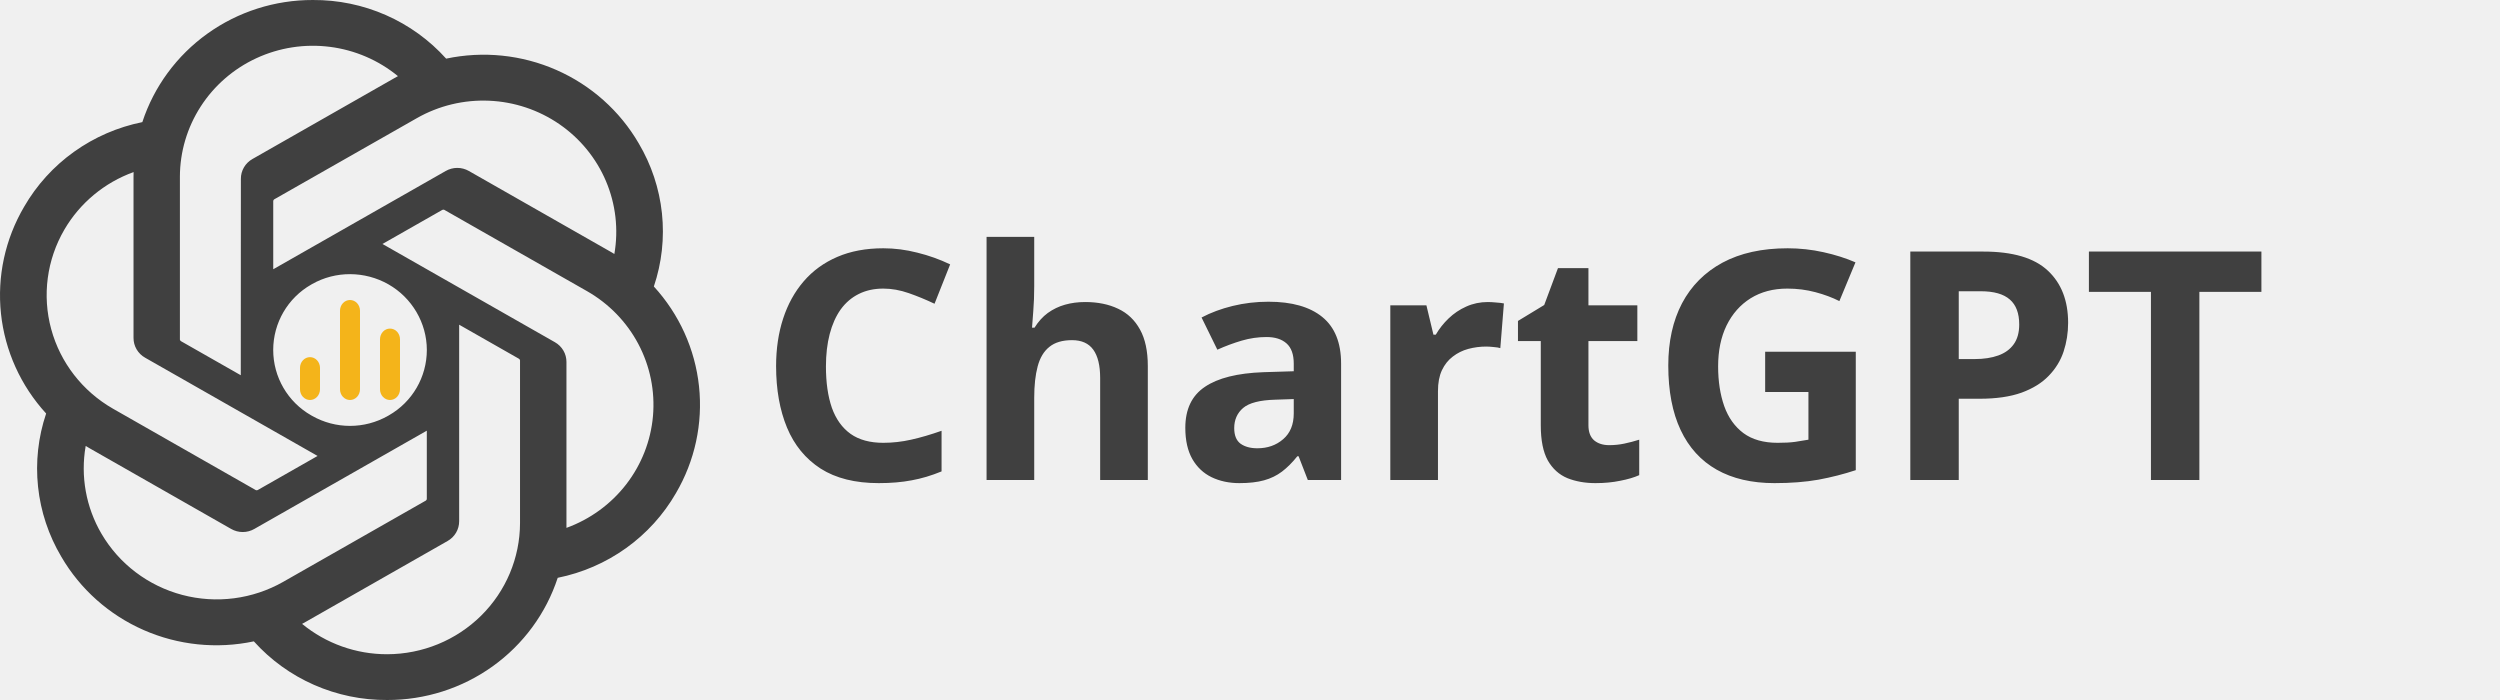
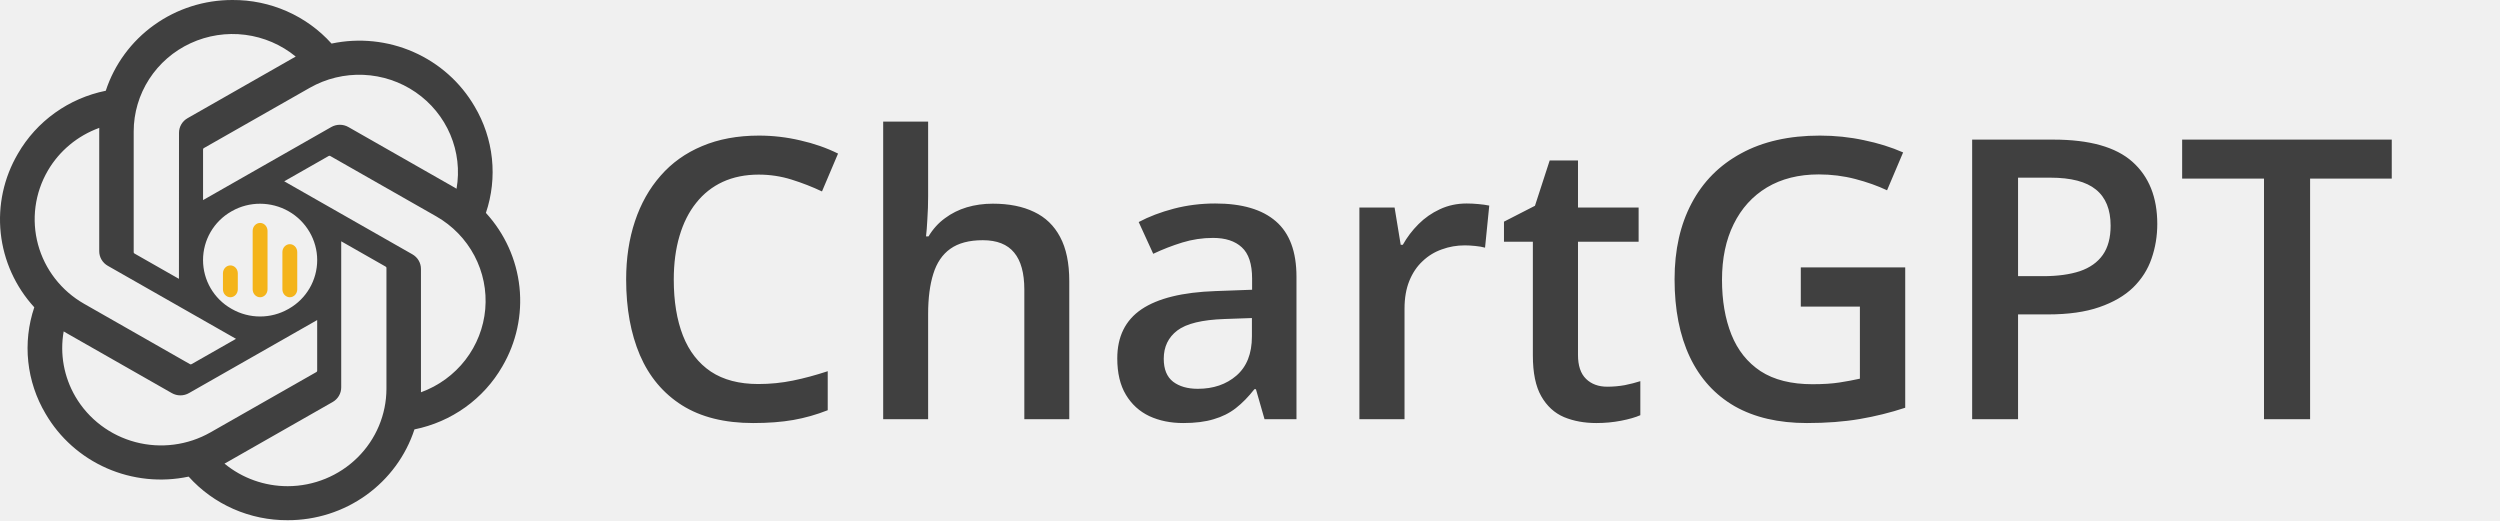
- <svg xmlns="http://www.w3.org/2000/svg" width="1000" height="280" viewBox="0 0 1000 280" fill="none">
-   <path d="M353.312 115.438C349.604 115.438 346.312 116.167 343.438 117.625C340.604 119.042 338.208 121.104 336.25 123.812C334.333 126.521 332.875 129.792 331.875 133.625C330.875 137.458 330.375 141.771 330.375 146.562C330.375 153.021 331.167 158.542 332.75 163.125C334.375 167.667 336.875 171.146 340.25 173.562C343.625 175.938 347.979 177.125 353.312 177.125C357.021 177.125 360.729 176.708 364.438 175.875C368.188 175.042 372.25 173.854 376.625 172.312V188.562C372.583 190.229 368.604 191.417 364.688 192.125C360.771 192.875 356.375 193.25 351.5 193.25C342.083 193.25 334.333 191.312 328.25 187.438C322.208 183.521 317.729 178.062 314.812 171.062C311.896 164.021 310.438 155.812 310.438 146.438C310.438 139.521 311.375 133.188 313.25 127.438C315.125 121.688 317.875 116.708 321.5 112.5C325.125 108.292 329.604 105.042 334.938 102.75C340.271 100.458 346.396 99.312 353.312 99.312C357.854 99.312 362.396 99.896 366.938 101.062C371.521 102.188 375.896 103.75 380.062 105.75L373.812 121.5C370.396 119.875 366.958 118.458 363.5 117.25C360.042 116.042 356.646 115.438 353.312 115.438ZM413.688 94.75V114.562C413.688 118.021 413.562 121.312 413.312 124.438C413.104 127.562 412.938 129.771 412.812 131.062H413.812C415.312 128.646 417.083 126.688 419.125 125.188C421.208 123.688 423.5 122.583 426 121.875C428.5 121.167 431.188 120.812 434.062 120.812C439.104 120.812 443.5 121.708 447.25 123.5C451 125.25 453.917 128.021 456 131.812C458.083 135.562 459.125 140.438 459.125 146.438V192H440.062V151.188C440.062 146.188 439.146 142.417 437.312 139.875C435.479 137.333 432.646 136.062 428.812 136.062C424.979 136.062 421.958 136.958 419.75 138.75C417.542 140.5 415.979 143.104 415.062 146.562C414.146 149.979 413.688 154.167 413.688 159.125V192H394.625V94.75H413.688ZM507.375 120.688C516.75 120.688 523.938 122.729 528.938 126.812C533.938 130.896 536.438 137.104 536.438 145.438V192H523.125L519.438 182.5H518.938C516.938 185 514.896 187.042 512.812 188.625C510.729 190.208 508.333 191.375 505.625 192.125C502.917 192.875 499.625 193.25 495.75 193.25C491.625 193.25 487.917 192.458 484.625 190.875C481.375 189.292 478.812 186.875 476.938 183.625C475.062 180.333 474.125 176.167 474.125 171.125C474.125 163.708 476.729 158.25 481.938 154.75C487.146 151.208 494.958 149.25 505.375 148.875L517.5 148.5V145.438C517.5 141.771 516.542 139.083 514.625 137.375C512.708 135.667 510.042 134.812 506.625 134.812C503.25 134.812 499.938 135.292 496.688 136.25C493.438 137.208 490.188 138.417 486.938 139.875L480.625 127C484.333 125.042 488.479 123.5 493.062 122.375C497.688 121.25 502.458 120.688 507.375 120.688ZM517.5 159.625L510.125 159.875C503.958 160.042 499.667 161.146 497.25 163.188C494.875 165.229 493.688 167.917 493.688 171.25C493.688 174.167 494.542 176.25 496.25 177.5C497.958 178.708 500.188 179.312 502.938 179.312C507.021 179.312 510.458 178.104 513.25 175.688C516.083 173.271 517.5 169.833 517.5 165.375V159.625ZM595.125 120.812C596.083 120.812 597.188 120.875 598.438 121C599.729 121.083 600.771 121.208 601.562 121.375L600.125 139.25C599.5 139.042 598.604 138.896 597.438 138.812C596.312 138.688 595.333 138.625 594.5 138.625C592.042 138.625 589.646 138.938 587.312 139.562C585.021 140.188 582.958 141.208 581.125 142.625C579.292 144 577.833 145.833 576.75 148.125C575.708 150.375 575.188 153.146 575.188 156.438V192H556.125V122.125H570.562L573.375 133.875H574.312C575.688 131.5 577.396 129.333 579.438 127.375C581.521 125.375 583.875 123.792 586.5 122.625C589.167 121.417 592.042 120.812 595.125 120.812ZM643.688 178.062C645.771 178.062 647.792 177.854 649.75 177.438C651.75 177.021 653.729 176.5 655.688 175.875V190.062C653.646 190.979 651.104 191.729 648.062 192.312C645.062 192.938 641.771 193.25 638.188 193.25C634.021 193.25 630.271 192.583 626.938 191.25C623.646 189.875 621.042 187.521 619.125 184.188C617.25 180.812 616.312 176.125 616.312 170.125V136.438H607.188V128.375L617.688 122L623.188 107.25H635.375V122.125H654.938V136.438H635.375V170.125C635.375 172.792 636.125 174.792 637.625 176.125C639.167 177.417 641.188 178.062 643.688 178.062ZM706.062 140.688H742.312V188.062C737.521 189.646 732.542 190.917 727.375 191.875C722.208 192.792 716.354 193.25 709.812 193.25C700.729 193.25 693.021 191.458 686.688 187.875C680.354 184.292 675.542 179 672.25 172C668.958 165 667.312 156.396 667.312 146.188C667.312 136.604 669.146 128.312 672.812 121.312C676.521 114.312 681.917 108.896 689 105.062C696.125 101.229 704.812 99.312 715.062 99.312C719.896 99.312 724.667 99.833 729.375 100.875C734.083 101.917 738.354 103.271 742.188 104.938L735.75 120.438C732.958 119.021 729.771 117.833 726.188 116.875C722.604 115.917 718.854 115.438 714.938 115.438C709.312 115.438 704.417 116.729 700.25 119.312C696.125 121.896 692.917 125.521 690.625 130.188C688.375 134.812 687.25 140.271 687.25 146.562C687.25 152.521 688.062 157.812 689.688 162.438C691.312 167.021 693.875 170.625 697.375 173.25C700.875 175.833 705.438 177.125 711.062 177.125C713.812 177.125 716.125 177 718 176.75C719.917 176.458 721.708 176.167 723.375 175.875V156.812H706.062V140.688ZM793.312 100.625C805.104 100.625 813.708 103.167 819.125 108.25C824.542 113.292 827.25 120.25 827.25 129.125C827.25 133.125 826.646 136.958 825.438 140.625C824.229 144.25 822.25 147.479 819.5 150.312C816.792 153.146 813.167 155.396 808.625 157.062C804.083 158.688 798.479 159.5 791.812 159.5H783.5V192H764.125V100.625H793.312ZM792.312 116.5H783.5V143.625H789.875C793.5 143.625 796.646 143.146 799.312 142.188C801.979 141.229 804.042 139.729 805.5 137.688C806.958 135.646 807.688 133.021 807.688 129.812C807.688 125.312 806.438 121.979 803.938 119.812C801.438 117.604 797.562 116.5 792.312 116.5ZM879.75 192H860.375V116.75H835.562V100.625H904.562V116.75H879.75V192Z" fill="#404040" />
-   <path fill-rule="evenodd" clip-rule="evenodd" d="M160 135.714C160 134.578 159.579 133.488 158.828 132.684C158.078 131.88 157.061 131.429 156 131.429C154.939 131.429 153.922 131.88 153.172 132.684C152.421 133.488 152 134.578 152 135.714V155.714C152 156.851 152.421 157.941 153.172 158.745C153.922 159.548 154.939 160 156 160C157.061 160 158.078 159.548 158.828 158.745C159.579 157.941 160 156.851 160 155.714V135.714ZM140 120C141.061 120 142.078 120.452 142.828 121.255C143.579 122.059 144 123.149 144 124.286V155.714C144 156.851 143.579 157.941 142.828 158.745C142.078 159.548 141.061 160 140 160C138.939 160 137.922 159.548 137.172 158.745C136.421 157.941 136 156.851 136 155.714V124.286C136 123.149 136.421 122.059 137.172 121.255C137.922 120.452 138.939 120 140 120ZM128 147.143C128 146.006 127.579 144.916 126.828 144.112C126.078 143.309 125.061 142.857 124 142.857C122.939 142.857 121.922 143.309 121.172 144.112C120.421 144.916 120 146.006 120 147.143V155.714C120 156.851 120.421 157.941 121.172 158.745C121.922 159.548 122.939 160 124 160C125.061 160 126.078 159.548 126.828 158.745C127.579 157.941 128 156.851 128 155.714V147.143Z" fill="#F4B41A" />
-   <path d="M261.541 114.595C264.722 105.169 265.826 95.182 264.778 85.301C263.73 75.421 260.555 65.875 255.466 57.303C247.921 44.338 236.397 34.073 222.556 27.989C208.716 21.906 193.274 20.318 178.459 23.455C171.777 16.025 163.563 10.089 154.368 6.044C145.172 1.999 135.207 -0.061 125.14 0.001C109.993 -0.035 95.226 4.676 82.967 13.455C70.709 22.234 61.593 34.627 56.933 48.847C47.066 50.84 37.744 54.89 29.591 60.725C21.439 66.561 14.643 74.047 9.661 82.684C2.056 95.613 -1.19 110.592 0.39 125.459C1.971 140.326 8.297 154.314 18.455 165.405C15.274 174.831 14.171 184.818 15.219 194.699C16.266 204.579 19.441 214.125 24.53 222.697C32.076 235.661 43.6 245.926 57.441 252.009C71.281 258.093 86.722 259.681 101.537 256.544C108.219 263.975 116.433 269.911 125.628 273.956C134.824 278.001 144.789 280.061 154.857 279.999C170.011 280.037 184.786 275.325 197.049 266.54C209.312 257.756 218.43 245.355 223.086 231.125C232.953 229.133 242.275 225.083 250.428 219.247C258.581 213.412 265.376 205.925 270.358 197.288C277.953 184.36 281.192 169.385 279.607 154.524C278.023 139.662 271.697 125.681 261.541 114.595ZM154.879 261.694C142.44 261.712 130.39 257.413 120.837 249.551C121.268 249.319 122.024 248.91 122.516 248.613L179.019 216.409C180.437 215.613 181.615 214.459 182.431 213.065C183.247 211.671 183.672 210.087 183.662 208.477V129.879L207.545 143.486C207.67 143.547 207.778 143.639 207.859 143.751C207.94 143.864 207.992 143.994 208.009 144.131V209.222C207.991 223.125 202.39 236.454 192.431 246.289C182.473 256.124 168.969 261.664 154.879 261.694ZM40.62 213.545C34.389 202.922 32.143 190.475 34.276 178.382C34.695 178.631 35.428 179.073 35.954 179.371L92.457 211.574C93.865 212.386 95.466 212.814 97.098 212.814C98.729 212.814 100.33 212.386 101.738 211.574L170.723 172.272V199.485C170.731 199.624 170.704 199.763 170.644 199.889C170.585 200.015 170.494 200.125 170.381 200.208L113.263 232.748C101.045 239.691 86.536 241.568 72.917 237.968C59.298 234.368 47.683 225.584 40.62 213.545ZM25.756 91.836C31.96 81.199 41.759 73.054 53.437 68.829C53.437 69.309 53.408 70.16 53.408 70.75V135.156C53.398 136.765 53.823 138.347 54.638 139.74C55.453 141.133 56.63 142.287 58.046 143.083L127.03 182.379L103.148 195.985C103.03 196.062 102.895 196.109 102.754 196.121C102.614 196.134 102.472 196.112 102.342 196.057L45.218 163.49C33.022 156.521 24.125 145.064 20.476 131.632C16.828 118.2 18.726 103.889 25.756 91.836ZM221.973 136.889L152.988 97.588L176.871 83.987C176.989 83.91 177.124 83.863 177.264 83.851C177.405 83.838 177.546 83.861 177.676 83.915L234.8 116.455C243.552 121.443 250.682 128.787 255.357 137.629C260.031 146.471 262.055 156.443 261.193 166.379C260.331 176.315 256.617 185.802 250.488 193.731C244.358 201.66 236.066 207.702 226.582 211.149V144.816C226.595 143.21 226.176 141.63 225.366 140.237C224.556 138.844 223.385 137.688 221.973 136.889ZM245.743 101.59C245.324 101.335 244.591 100.899 244.065 100.602L187.561 68.398C186.153 67.588 184.552 67.16 182.921 67.16C181.29 67.16 179.689 67.588 178.28 68.398L109.296 107.701V80.487C109.288 80.348 109.315 80.21 109.375 80.084C109.435 79.957 109.525 79.848 109.638 79.764L166.756 47.252C175.507 42.273 185.513 39.856 195.605 40.284C205.696 40.712 215.456 43.966 223.742 49.666C232.028 55.366 238.497 63.276 242.393 72.472C246.289 81.667 247.451 91.767 245.743 101.59ZM96.312 150.093L72.424 136.487C72.298 136.425 72.19 136.334 72.109 136.221C72.028 136.108 71.977 135.978 71.96 135.84V70.75C71.966 60.78 74.851 51.019 80.276 42.609C85.701 34.198 93.441 27.486 102.591 23.259C111.742 19.031 121.923 17.463 131.944 18.737C141.965 20.011 151.411 24.076 159.176 30.455C158.745 30.686 157.995 31.095 157.497 31.393L100.994 63.596C99.577 64.391 98.399 65.545 97.583 66.938C96.767 68.331 96.342 69.913 96.351 71.522L96.312 150.093ZM109.285 139.989C109.285 129.172 115.088 119.187 124.485 113.831L124.805 113.649C134.23 108.278 145.943 108.364 155.37 113.733V113.733C164.774 119.088 170.734 129.165 170.734 139.986V139.986C170.734 150.807 164.927 160.796 155.524 166.152L155.215 166.328C145.789 171.697 134.23 171.697 124.804 166.328L124.492 166.15C115.091 160.796 109.285 150.808 109.285 139.989V139.989Z" fill="#404040" />
+ <svg xmlns="http://www.w3.org/2000/svg" width="817" height="170" viewBox="0 0 817 170" fill="none">
+   <g clip-path="url(#clip0_1_10)">
+     <path d="M247.938 57.062C243.562 57.062 239.646 57.854 236.188 59.438C232.771 61.021 229.875 63.312 227.5 66.312C225.125 69.271 223.312 72.875 222.062 77.125C220.812 81.333 220.188 86.083 220.188 91.375C220.188 98.458 221.188 104.562 223.188 109.688C225.188 114.771 228.229 118.688 232.312 121.438C236.396 124.146 241.562 125.5 247.812 125.5C251.688 125.5 255.458 125.125 259.125 124.375C262.792 123.625 266.583 122.604 270.5 121.312V134.062C266.792 135.521 263.042 136.583 259.25 137.25C255.458 137.917 251.083 138.25 246.125 138.25C236.792 138.25 229.042 136.312 222.875 132.438C216.75 128.562 212.167 123.104 209.125 116.062C206.125 109.021 204.625 100.771 204.625 91.312C204.625 84.396 205.583 78.062 207.5 72.312C209.417 66.562 212.208 61.604 215.875 57.438C219.542 53.229 224.062 50 229.438 47.75C234.854 45.458 241.042 44.312 248 44.312C252.583 44.312 257.083 44.833 261.5 45.875C265.958 46.875 270.083 48.312 273.875 50.188L268.625 62.562C265.458 61.062 262.146 59.771 258.688 58.688C255.229 57.604 251.646 57.062 247.938 57.062ZM303.312 39.75V64.188C303.312 66.729 303.229 69.208 303.062 71.625C302.938 74.042 302.792 75.917 302.625 77.25H303.438C304.896 74.833 306.688 72.854 308.812 71.312C310.938 69.729 313.312 68.542 315.938 67.75C318.604 66.958 321.438 66.562 324.438 66.562C329.729 66.562 334.229 67.458 337.938 69.25C341.646 71 344.479 73.729 346.438 77.438C348.438 81.146 349.438 85.958 349.438 91.875V137H334.75V94.625C334.75 89.25 333.646 85.229 331.438 82.562C329.229 79.854 325.812 78.5 321.188 78.5C316.729 78.5 313.188 79.438 310.562 81.312C307.979 83.146 306.125 85.875 305 89.5C303.875 93.083 303.312 97.458 303.312 102.625V137H288.625V39.75H303.312ZM397.125 66.5C405.875 66.5 412.479 68.438 416.938 72.312C421.438 76.188 423.688 82.229 423.688 90.438V137H413.25L410.438 127.188H409.938C407.979 129.688 405.958 131.75 403.875 133.375C401.792 135 399.375 136.208 396.625 137C393.917 137.833 390.604 138.25 386.688 138.25C382.562 138.25 378.875 137.5 375.625 136C372.375 134.458 369.812 132.125 367.938 129C366.062 125.875 365.125 121.917 365.125 117.125C365.125 110 367.771 104.646 373.062 101.062C378.396 97.479 386.438 95.5 397.188 95.125L409.188 94.688V91.062C409.188 86.271 408.062 82.854 405.812 80.812C403.604 78.771 400.479 77.75 396.438 77.75C392.979 77.75 389.625 78.25 386.375 79.25C383.125 80.25 379.958 81.479 376.875 82.938L372.125 72.562C375.5 70.771 379.333 69.312 383.625 68.188C387.958 67.062 392.458 66.5 397.125 66.5ZM409.125 103.938L400.188 104.25C392.854 104.5 387.708 105.75 384.75 108C381.792 110.25 380.312 113.333 380.312 117.25C380.312 120.667 381.333 123.167 383.375 124.75C385.417 126.292 388.104 127.062 391.438 127.062C396.521 127.062 400.729 125.625 404.062 122.75C407.438 119.833 409.125 115.562 409.125 109.938V103.938ZM479.312 66.5C480.479 66.5 481.75 66.562 483.125 66.688C484.5 66.812 485.688 66.979 486.688 67.188L485.312 80.938C484.438 80.688 483.354 80.5 482.062 80.375C480.812 80.25 479.688 80.188 478.688 80.188C476.062 80.188 473.562 80.625 471.188 81.5C468.812 82.333 466.708 83.625 464.875 85.375C463.042 87.083 461.604 89.229 460.562 91.812C459.521 94.396 459 97.396 459 100.812V137H444.25V67.812H455.75L457.75 80H458.438C459.812 77.542 461.521 75.292 463.562 73.25C465.604 71.208 467.938 69.583 470.562 68.375C473.229 67.125 476.146 66.5 479.312 66.5ZM525.25 126.375C527.167 126.375 529.062 126.208 530.938 125.875C532.812 125.5 534.521 125.062 536.062 124.562V135.688C534.438 136.396 532.333 137 529.75 137.5C527.167 138 524.479 138.25 521.688 138.25C517.771 138.25 514.25 137.604 511.125 136.312C508 134.979 505.521 132.708 503.688 129.5C501.854 126.292 500.938 121.854 500.938 116.188V79H491.5V72.438L501.625 67.25L506.438 52.438H515.688V67.812H535.5V79H515.688V116C515.688 119.5 516.562 122.104 518.312 123.812C520.062 125.521 522.375 126.375 525.25 126.375ZM588.5 87.375H622.625V133.25C617.833 134.833 612.875 136.062 607.75 136.938C602.625 137.812 596.875 138.25 590.5 138.25C581.208 138.25 573.333 136.417 566.875 132.75C560.458 129.042 555.583 123.688 552.25 116.688C548.917 109.646 547.25 101.167 547.25 91.25C547.25 81.708 549.104 73.438 552.812 66.438C556.521 59.396 561.917 53.958 569 50.125C576.083 46.25 584.667 44.312 594.75 44.312C599.708 44.312 604.5 44.812 609.125 45.812C613.792 46.771 618.062 48.104 621.938 49.812L616.688 62.188C613.604 60.729 610.146 59.5 606.312 58.5C602.479 57.5 598.5 57 594.375 57C587.833 57 582.188 58.417 577.438 61.25C572.729 64.083 569.104 68.083 566.562 73.25C564.021 78.375 562.75 84.438 562.75 91.438C562.75 98.229 563.771 104.188 565.812 109.312C567.854 114.438 571.042 118.438 575.375 121.312C579.75 124.146 585.396 125.562 592.312 125.562C595.771 125.562 598.708 125.375 601.125 125C603.542 124.625 605.771 124.208 607.812 123.75V100.188H588.5V87.375ZM671.062 45.625C682.854 45.625 691.458 48.042 696.875 52.875C702.292 57.708 705 64.479 705 73.188C705 77.146 704.375 80.917 703.125 84.5C701.917 88.042 699.917 91.188 697.125 93.938C694.333 96.646 690.646 98.792 686.062 100.375C681.521 101.958 675.917 102.75 669.25 102.75H659.5V137H644.5V45.625H671.062ZM670.062 58.062H659.5V90.25H667.688C672.396 90.25 676.396 89.708 679.688 88.625C682.979 87.5 685.479 85.729 687.188 83.312C688.896 80.896 689.75 77.708 689.75 73.75C689.75 68.458 688.146 64.521 684.938 61.938C681.771 59.354 676.812 58.062 670.062 58.062ZM754.938 137H739.875V58.375H713.125V45.625H781.625V58.375H754.938V137Z" fill="#404040" />
+     <path fill-rule="evenodd" clip-rule="evenodd" d="M97.143 82.398C97.143 81.708 96.887 81.046 96.431 80.558C95.976 80.07 95.358 79.796 94.714 79.796C94.07 79.796 93.453 80.07 92.997 80.558C92.542 81.046 92.286 81.708 92.286 82.398V94.541C92.286 95.231 92.542 95.893 92.997 96.381C93.453 96.869 94.07 97.143 94.714 97.143C95.358 97.143 95.976 96.869 96.431 96.381C96.887 95.893 97.143 95.231 97.143 94.541V82.398ZM85 72.857C85.644 72.857 86.262 73.131 86.717 73.619C87.173 74.107 87.429 74.769 87.429 75.459V94.541C87.429 95.231 87.173 95.893 86.717 96.381C86.262 96.869 85.644 97.143 85 97.143C84.356 97.143 83.738 96.869 83.283 96.381C82.827 95.893 82.571 95.231 82.571 94.541V75.459C82.571 74.769 82.827 74.107 83.283 73.619C83.738 73.131 84.356 72.857 85 72.857ZM77.714 89.337C77.714 88.647 77.458 87.985 77.003 87.497C76.547 87.009 75.93 86.735 75.286 86.735C74.642 86.735 74.024 87.009 73.569 87.497C73.113 87.985 72.857 88.647 72.857 89.337V94.541C72.857 95.231 73.113 95.893 73.569 96.381C74.024 96.869 74.642 97.143 75.286 97.143C75.93 97.143 76.547 96.869 77.003 96.381C77.458 95.893 77.714 95.231 77.714 94.541V89.337Z" fill="#F4B41A" />
+     <path d="M158.793 69.576C160.724 63.853 161.394 57.789 160.758 51.79C160.122 45.791 158.194 39.996 155.104 34.791C150.524 26.92 143.527 20.687 135.124 16.994C126.72 13.3 117.345 12.336 108.35 14.241C104.293 9.729 99.306 6.125 93.723 3.669C88.14 1.214 82.09 -0.037 75.978 0.001C66.781 -0.021 57.816 2.839 50.373 8.169C42.931 13.499 37.396 21.023 34.566 29.657C28.576 30.867 22.916 33.326 17.966 36.869C13.016 40.412 8.891 44.957 5.865 50.201C1.248 58.051 -0.723 67.145 0.237 76.172C1.197 85.198 5.037 93.691 11.205 100.425C9.274 106.147 8.604 112.211 9.24 118.21C9.876 124.209 11.803 130.004 14.893 135.209C19.474 143.08 26.471 149.312 34.875 153.006C43.278 156.699 52.653 157.663 61.648 155.759C65.704 160.27 70.691 163.875 76.274 166.331C81.857 168.786 87.908 170.037 94.02 169.999C103.221 170.023 112.191 167.161 119.637 161.828C127.082 156.495 132.618 148.965 135.445 140.326C141.436 139.116 147.096 136.657 152.046 133.114C156.995 129.571 161.121 125.026 164.146 119.782C168.757 111.933 170.724 102.841 169.762 93.818C168.8 84.795 164.959 76.306 158.793 69.576ZM94.034 158.886C86.481 158.896 79.165 156.287 73.366 151.513C73.627 151.372 74.086 151.124 74.385 150.943L108.69 131.391C109.551 130.908 110.266 130.207 110.761 129.361C111.257 128.514 111.515 127.553 111.509 126.576V78.855L126.01 87.117C126.086 87.154 126.151 87.209 126.2 87.278C126.249 87.346 126.281 87.425 126.291 87.508V127.028C126.28 135.469 122.879 143.561 116.833 149.532C110.787 155.504 102.589 158.867 94.034 158.886ZM24.662 129.652C20.879 123.202 19.515 115.645 20.81 108.304C21.065 108.454 21.51 108.723 21.829 108.904L56.135 128.456C56.989 128.949 57.962 129.209 58.952 129.209C59.942 129.209 60.915 128.949 61.77 128.456L103.653 104.594V121.116C103.658 121.2 103.641 121.285 103.605 121.361C103.569 121.438 103.514 121.504 103.446 121.555L68.767 141.311C61.349 145.526 52.539 146.666 44.271 144.48C36.003 142.295 28.95 136.962 24.662 129.652ZM15.637 55.757C19.404 49.299 25.354 44.355 32.444 41.789C32.444 42.081 32.427 42.597 32.427 42.955V82.059C32.42 83.036 32.678 83.996 33.173 84.842C33.668 85.688 34.382 86.388 35.242 86.872L77.126 110.73L62.626 118.991C62.554 119.038 62.472 119.066 62.387 119.074C62.301 119.081 62.215 119.068 62.136 119.035L27.454 99.262C20.049 95.031 14.647 88.075 12.432 79.92C10.217 71.764 11.37 63.075 15.637 55.757ZM134.769 83.111L92.886 59.25L107.386 50.992C107.457 50.945 107.539 50.917 107.625 50.91C107.71 50.902 107.796 50.915 107.875 50.949L142.557 70.705C147.871 73.733 152.2 78.192 155.038 83.56C157.876 88.928 159.105 94.983 158.581 101.016C158.058 107.048 155.803 112.809 152.082 117.623C148.36 122.436 143.326 126.105 137.568 128.197V87.924C137.576 86.949 137.321 85.989 136.829 85.144C136.337 84.298 135.626 83.597 134.769 83.111ZM149.201 61.679C148.946 61.525 148.501 61.26 148.182 61.08L113.877 41.528C113.021 41.035 112.049 40.776 111.059 40.776C110.069 40.776 109.097 41.035 108.242 41.528L66.359 65.39V48.867C66.354 48.783 66.37 48.699 66.406 48.622C66.442 48.546 66.497 48.479 66.566 48.428L101.245 28.689C106.558 25.666 112.633 24.199 118.76 24.458C124.887 24.718 130.813 26.693 135.843 30.154C140.874 33.615 144.802 38.418 147.167 44.001C149.533 49.583 150.238 55.715 149.201 61.679ZM58.475 91.128L43.971 82.867C43.895 82.83 43.83 82.774 43.781 82.706C43.731 82.637 43.7 82.558 43.69 82.475V42.955C43.694 36.902 45.445 30.976 48.739 25.869C52.032 20.763 56.732 16.688 62.288 14.121C67.843 11.555 74.025 10.602 80.109 11.376C86.193 12.15 91.928 14.617 96.642 18.49C96.381 18.631 95.926 18.879 95.623 19.06L61.318 38.612C60.457 39.095 59.742 39.795 59.247 40.641C58.751 41.487 58.493 42.447 58.499 43.424L58.475 91.128ZM66.352 84.993C66.352 78.426 69.875 72.364 75.58 69.112L75.774 69.001C81.497 65.74 88.608 65.792 94.332 69.052V69.052C100.041 72.303 103.66 78.421 103.66 84.992V84.992C103.66 91.562 100.134 97.626 94.425 100.878L94.238 100.985C88.515 104.244 81.497 104.244 75.774 100.985L75.585 100.877C69.876 97.626 66.352 91.562 66.352 84.993V84.993Z" fill="#404040" />
+   </g>
+   <defs>
+     <clipPath id="clip0_1_10">
+       <rect width="817" height="170" fill="white" />
+     </clipPath>
+   </defs>
</svg>
